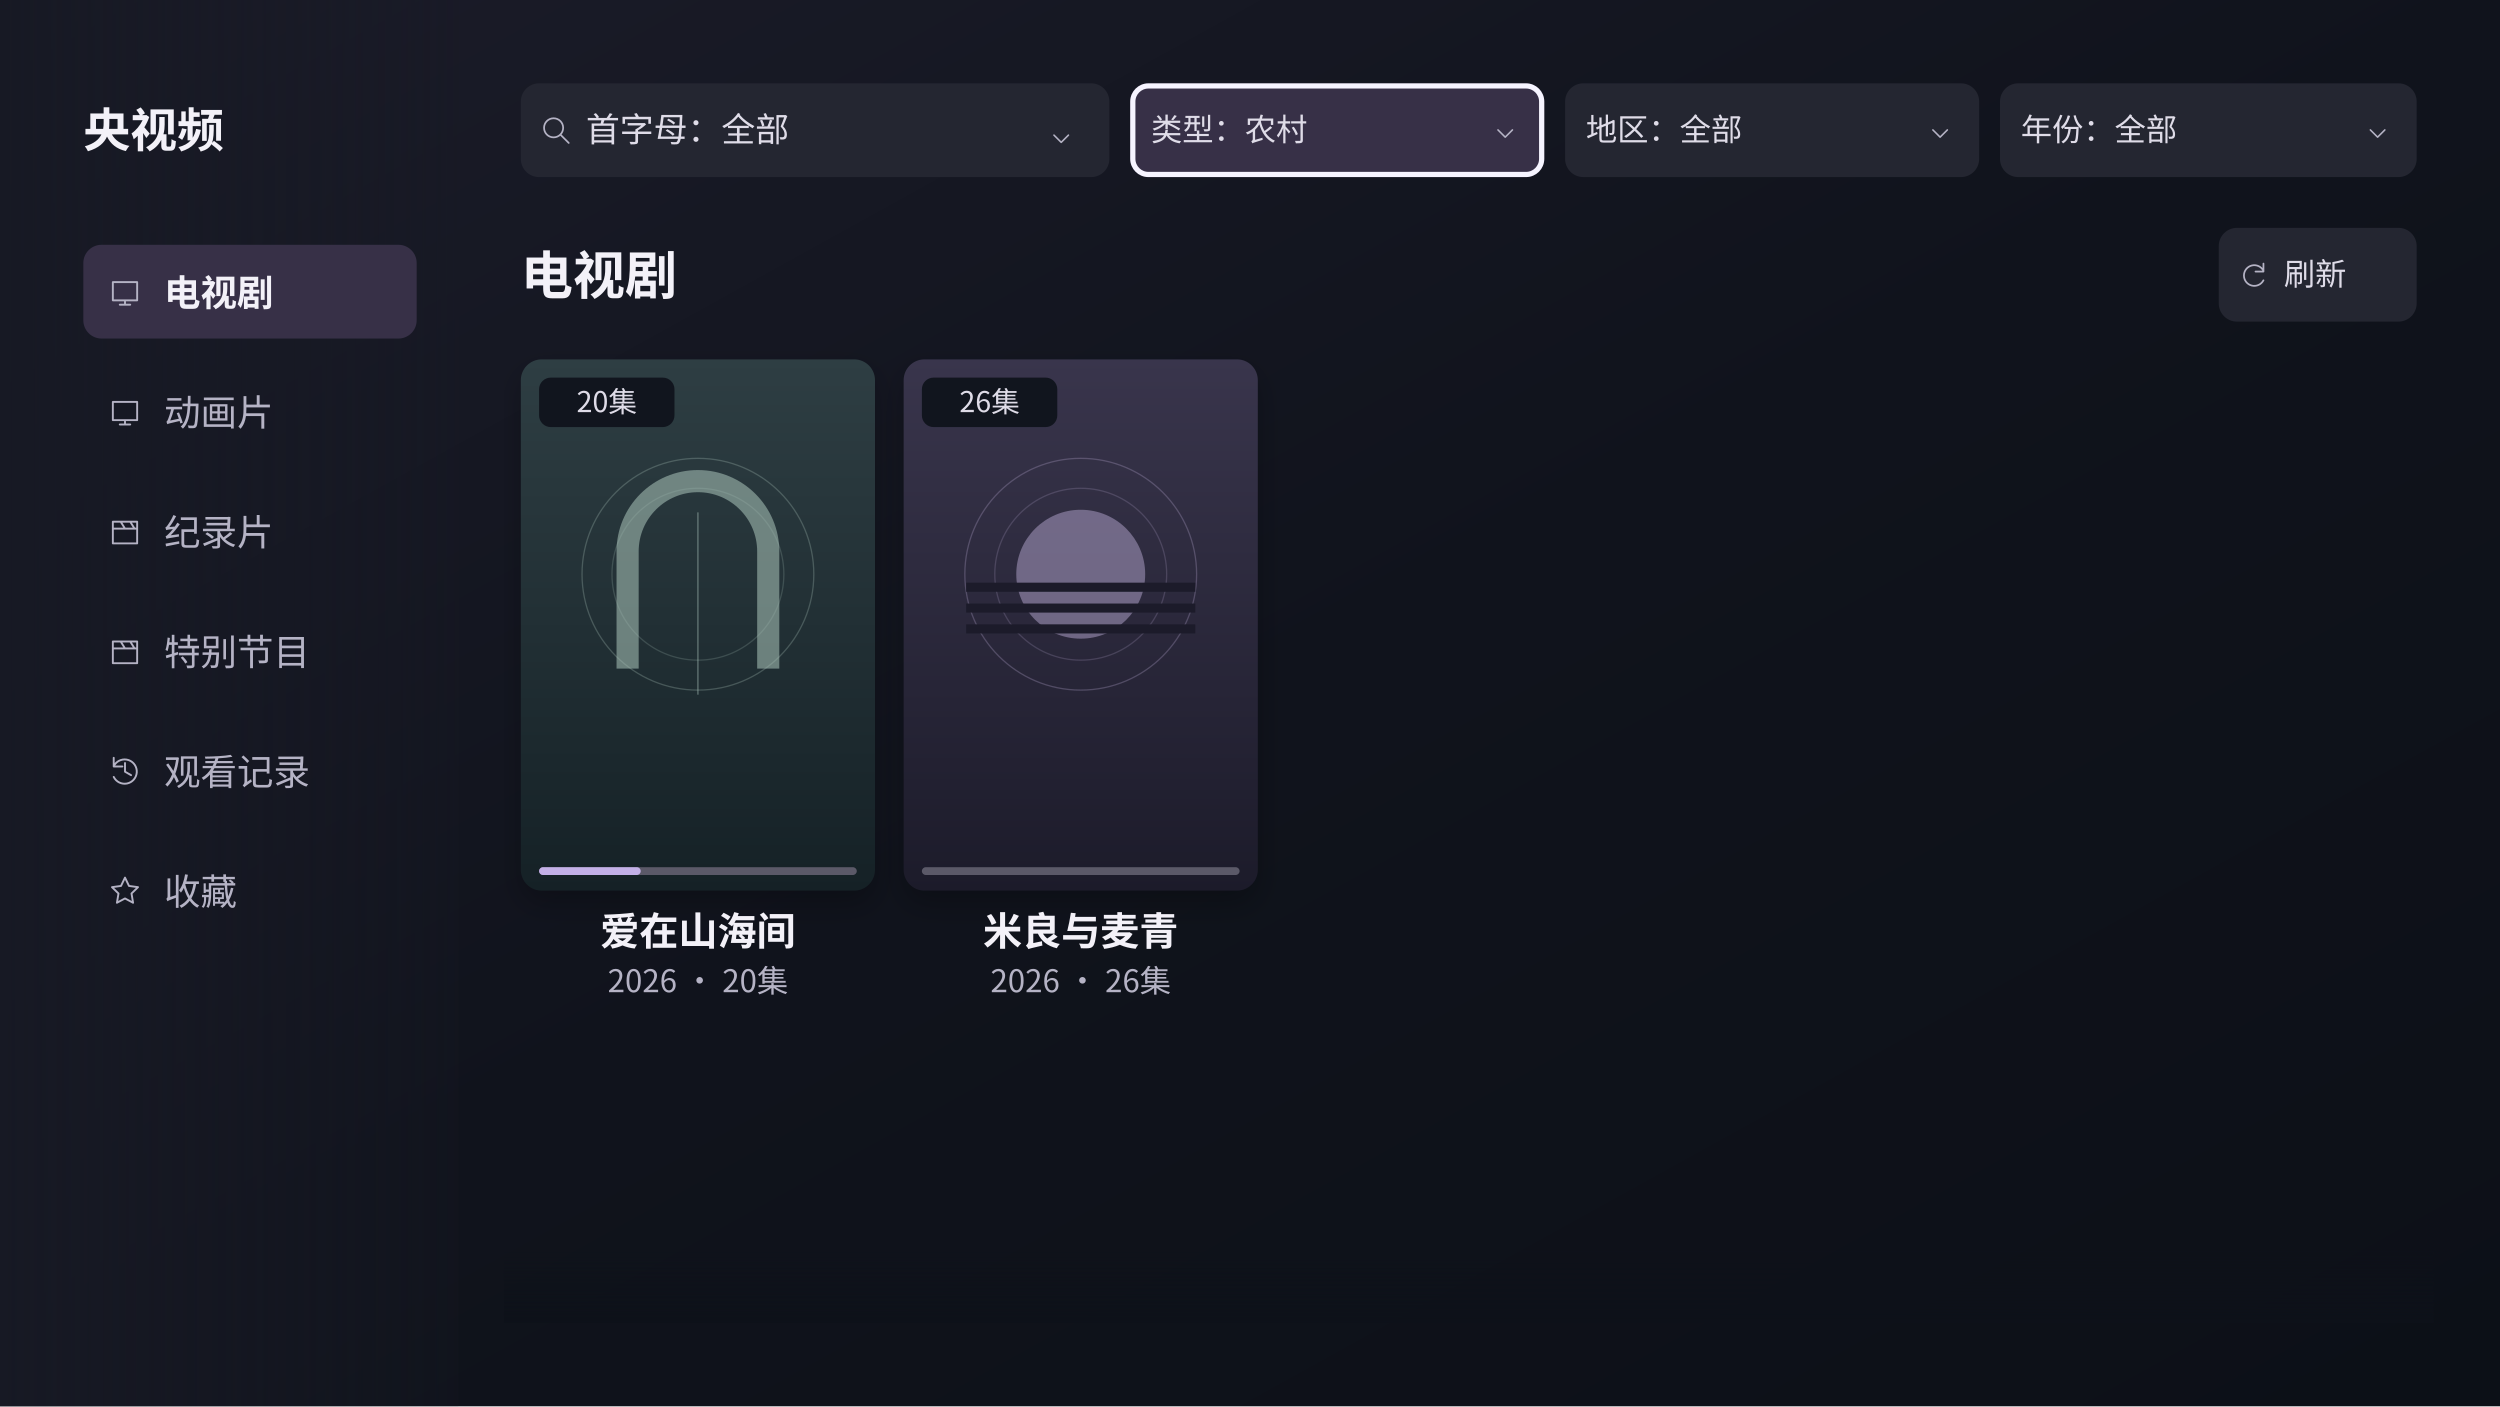
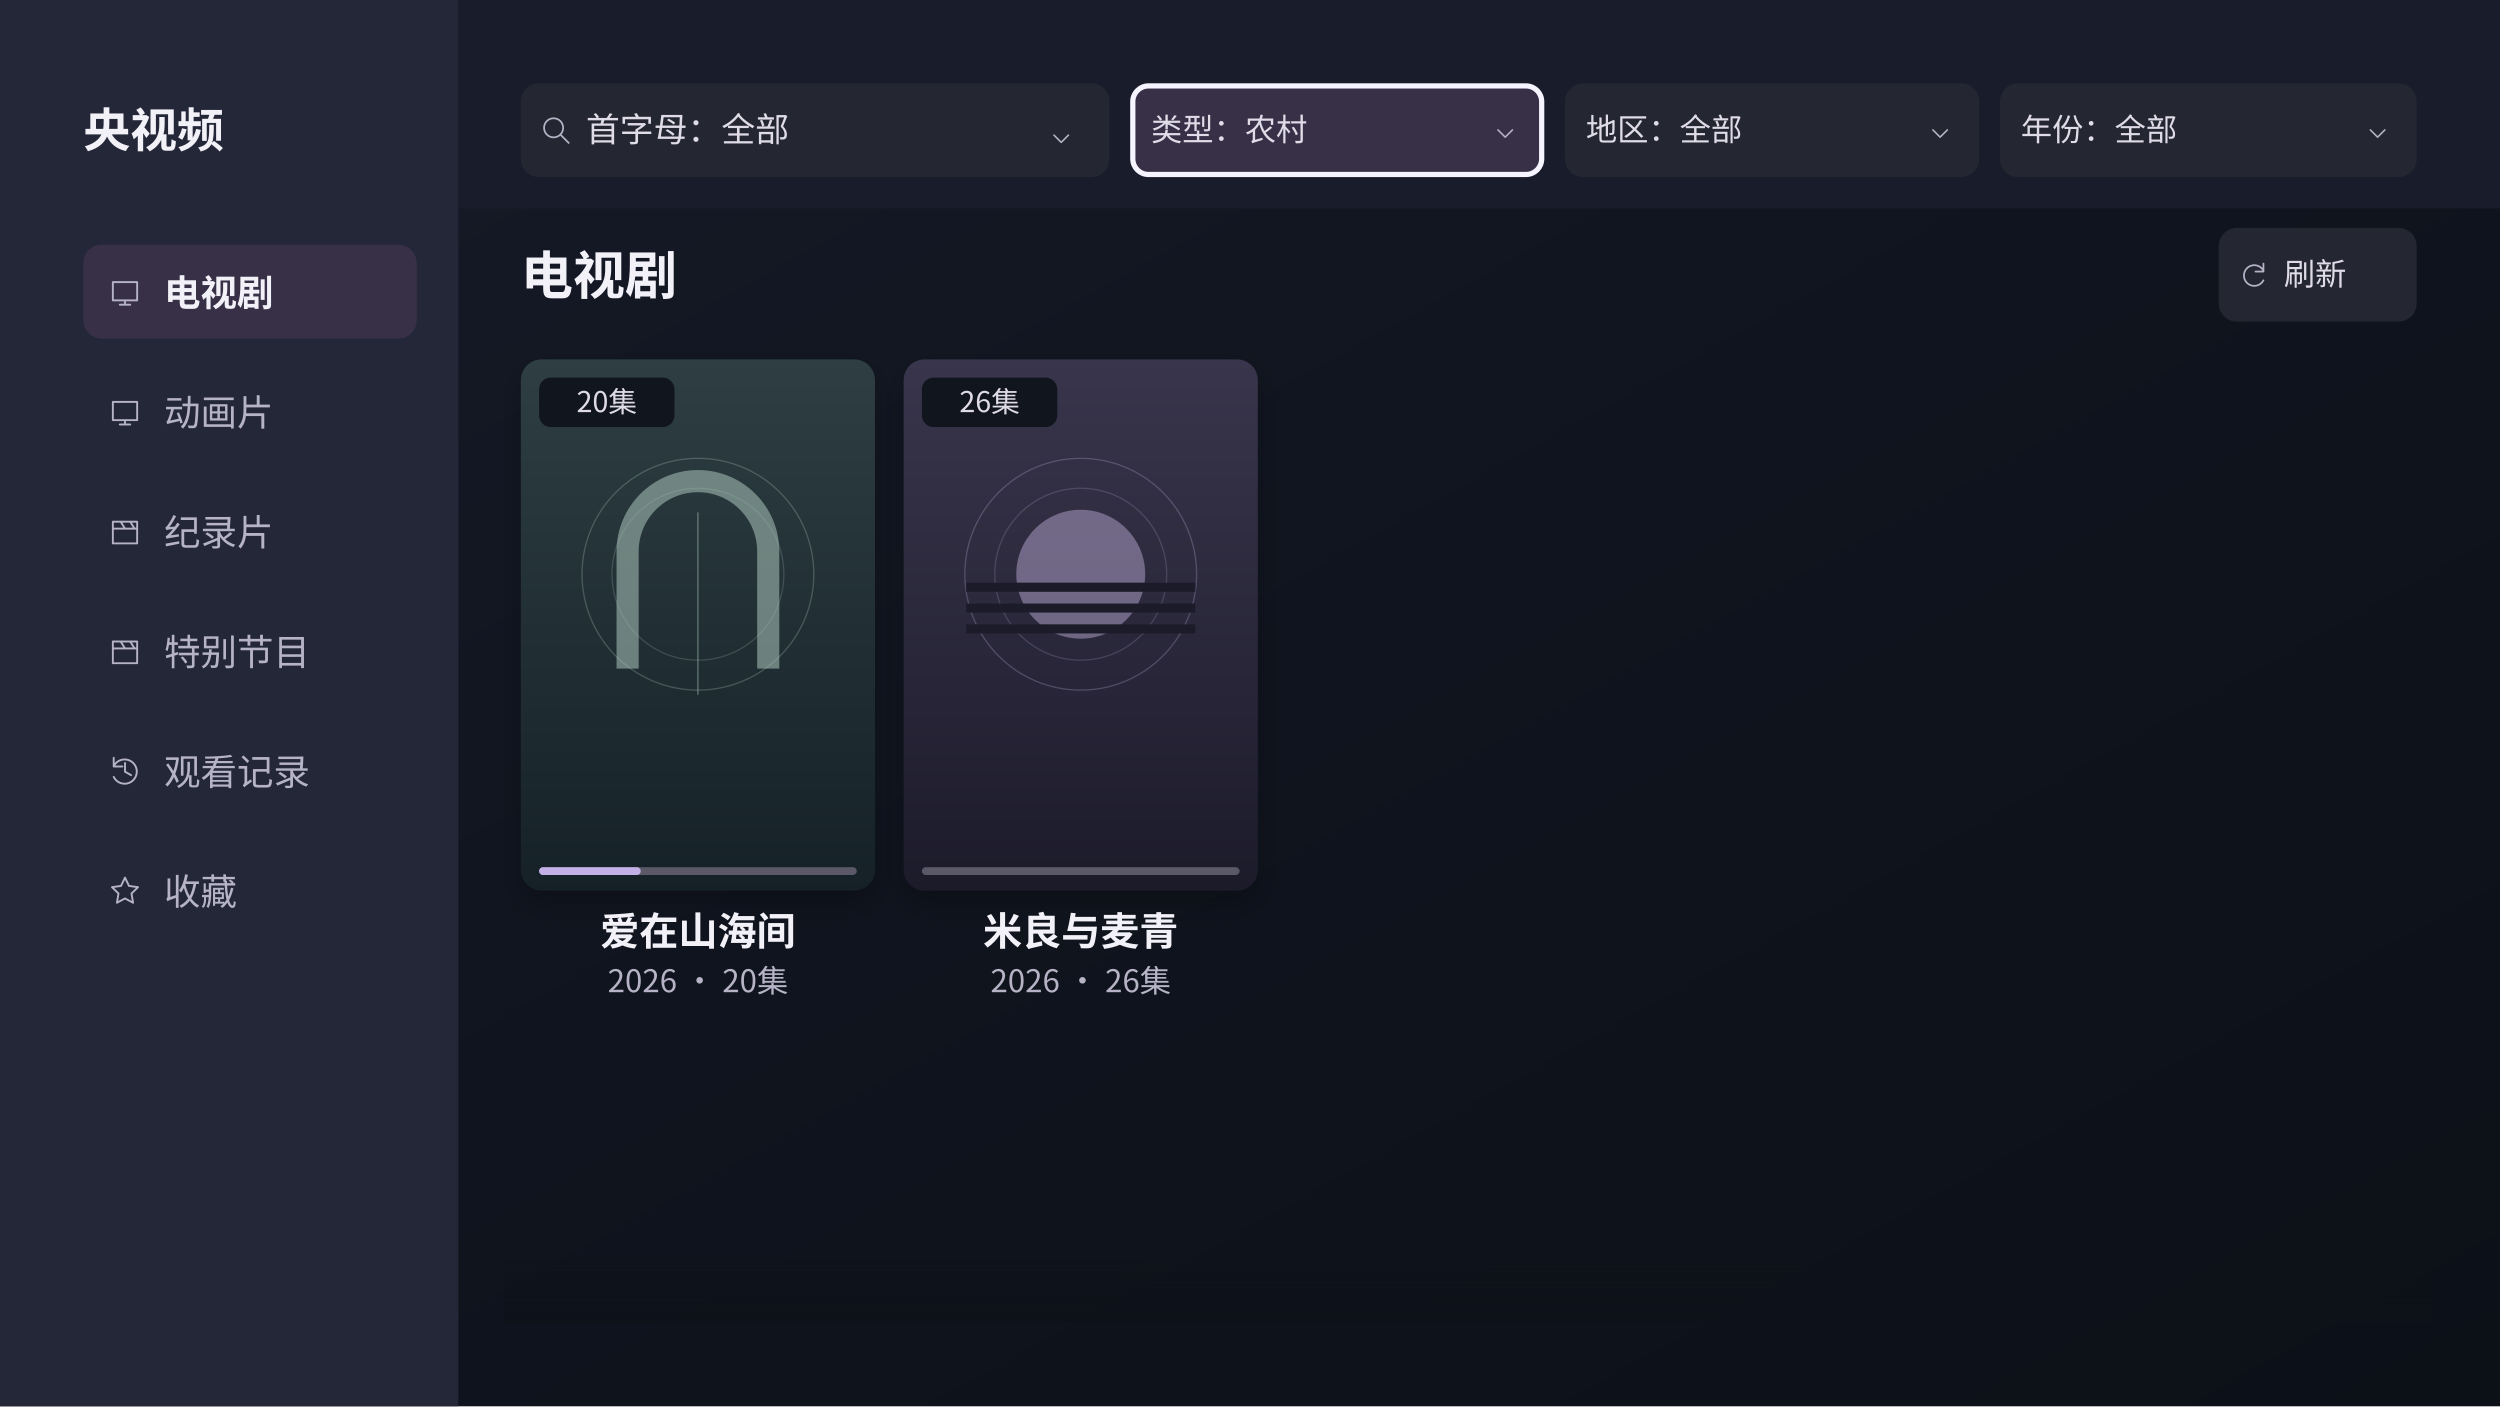
<svg xmlns="http://www.w3.org/2000/svg" width="3840" height="2160" viewBox="0 0 3840 2160" role="img" aria-labelledby="title desc">
  <defs>
    <linearGradient id="background" x2="1" y2="1">
-       <stop stop-color="#1b1c29" />
-       <stop offset=".5" stop-color="#10131c" />
+       <stop stop-color="#171b28" />
+       <stop offset=".5" stop-color="#10141e" />
      <stop offset="1" stop-color="#0c1017" />
    </linearGradient>
    <linearGradient id="sidebar" x2="1" y2="0">
-       <stop stop-color="#171924" />
-       <stop offset="1" stop-color="#171924" stop-opacity=".2" />
+       <stop stop-color="#232738" />
+       <stop offset="1" stop-color="#232738" />
    </linearGradient>
    <linearGradient id="purple">
      <stop stop-color="#6652d5" />
      <stop offset="1" stop-color="#3a327d" />
    </linearGradient>
    <filter id="card-shadow" x="-15%" y="-10%" width="130%" height="130%" color-interpolation-filters="sRGB">
      <feGaussianBlur in="SourceAlpha" stdDeviation="22" />
      <feOffset dy="20" />
      <feComponentTransfer>
        <feFuncA type="linear" slope=".24" />
      </feComponentTransfer>
      <feMerge>
        <feMergeNode />
        <feMergeNode in="SourceGraphic" />
      </feMerge>
    </filter>
    <linearGradient id="fade" x2="0" y2="1">
      <stop stop-color="#0d1119" stop-opacity="0" />
      <stop offset="1" stop-color="#0d1119" />
    </linearGradient>
    <clipPath id="viewport">
      <rect x="774" y="526" width="2964" height="1506" />
    </clipPath>
  </defs>
  <rect width="3840" height="2160" fill="url(#background)" />
  <rect width="704" height="2160" fill="url(#sidebar)" />
+   <rect x="704" width="3136" height="320" fill="#191d2b" />
  <g font-family="Noto Sans CJK SC, sans-serif">
    <text x="128" y="226" font-size="72" fill="#f3f1f8" font-weight="600" text-anchor="start">央视频</text>
    <g data-role="sidebar-entry" data-category="电视剧" data-focused="false">
      <rect x="128" y="376" width="512" height="144" rx="28" fill="#373047" stroke="none" stroke-width="2" />
      <g transform="translate(168 424) scale(1.333333)">
        <path d="M4 7h28v21H4zM12 33h12M18 28v5" fill="none" stroke="#b5b3c5" stroke-width="2.2" stroke-linecap="round" stroke-linejoin="round" />
      </g>
      <text x="252" y="470" font-size="56" fill="#f3f1f8" font-weight="600" text-anchor="start">电视剧</text>
    </g>
    <g data-role="sidebar-entry" data-category="动画片" data-focused="false">
      <rect x="128" y="560" width="512" height="144" rx="28" fill="none" stroke="none" stroke-width="2" />
      <g transform="translate(168 608) scale(1.333333)">
        <path d="M4 7h28v21H4zM12 33h12M18 28v5" fill="none" stroke="#b5b3c5" stroke-width="2.2" stroke-linecap="round" stroke-linejoin="round" />
      </g>
      <text x="252" y="654" font-size="56" fill="#b5b3c5" font-weight="400" text-anchor="start">动画片</text>
    </g>
    <g data-role="sidebar-entry" data-category="纪录片" data-focused="false">
      <rect x="128" y="744" width="512" height="144" rx="28" fill="none" stroke="none" stroke-width="2" />
      <g transform="translate(168 792) scale(1.333333)">
        <path d="M4 7h28v25H4zM4 15h28M13 7l5 8M24 7l5 8" fill="none" stroke="#b5b3c5" stroke-width="2.2" stroke-linecap="round" stroke-linejoin="round" />
      </g>
      <text x="252" y="838" font-size="56" fill="#b5b3c5" font-weight="400" text-anchor="start">纪录片</text>
    </g>
    <g data-role="sidebar-entry" data-category="特别节目" data-focused="false">
      <rect x="128" y="928" width="512" height="144" rx="28" fill="none" stroke="none" stroke-width="2" />
      <g transform="translate(168 976) scale(1.333333)">
        <path d="M4 7h28v25H4zM4 15h28M13 7l5 8M24 7l5 8" fill="none" stroke="#b5b3c5" stroke-width="2.2" stroke-linecap="round" stroke-linejoin="round" />
      </g>
      <text x="252" y="1022" font-size="56" fill="#b5b3c5" font-weight="400" text-anchor="start">特别节目</text>
    </g>
    <g data-role="sidebar-entry" data-category="观看记录" data-focused="false">
      <rect x="128" y="1112" width="512" height="144" rx="28" fill="none" stroke="none" stroke-width="2" />
      <g transform="translate(168 1160) scale(1.333333)">
        <path d="M6 11a14 14 0 1 1-1 14M5 3v10h10M18 9v10l7 4" fill="none" stroke="#b5b3c5" stroke-width="2.2" stroke-linecap="round" stroke-linejoin="round" />
      </g>
      <text x="252" y="1206" font-size="56" fill="#b5b3c5" font-weight="400" text-anchor="start">观看记录</text>
    </g>
    <g data-role="sidebar-entry" data-category="收藏" data-focused="false">
      <rect x="128" y="1296" width="512" height="144" rx="28" fill="none" stroke="none" stroke-width="2" />
      <g transform="translate(168 1344) scale(1.333333)">
        <path d="M18 3l4.6 9.6L33 14l-7.5 7.3L27.3 32L18 27l-9.3 5l1.8-10.7L3 14l10.4-1.4z" fill="none" stroke="#b5b3c5" stroke-width="2.2" stroke-linecap="round" stroke-linejoin="round" />
      </g>
      <text x="252" y="1390" font-size="56" fill="#b5b3c5" font-weight="400" text-anchor="start">收藏</text>
    </g>
    <g data-role="control" data-focused="false" data-disabled="false" data-label="首字母：全部" opacity="1">
      <rect x="800" y="128" width="904" height="144" rx="28" fill="#242631" stroke="none" stroke-width="2" />
      <g transform="translate(832 178.0) scale(1.222222)">
        <path d="M27 15a12 12 0 1 1-24 0a12 12 0 1 1 24 0M24 24l10 10" fill="none" stroke="#b5b3c5" stroke-width="2.2" stroke-linecap="round" stroke-linejoin="round" />
      </g>
      <text x="900" y="217.68" font-size="52" fill="#dfdce8" font-weight="500" text-anchor="start">首字母：全部</text>
    </g>
    <g transform="translate(1610 192) scale(1.111111)">
      <path d="M8 14l10 10l10-10" fill="none" stroke="#b5b3c5" stroke-width="2.2" stroke-linecap="round" stroke-linejoin="round" />
    </g>
    <g data-role="control" data-focused="true" data-disabled="false" data-label="类型：农村" opacity="1">
      <rect x="1736" y="128" width="636" height="144" rx="28" fill="#373047" stroke="none" stroke-width="2" />
      <rect x="1740" y="132" width="628" height="136" rx="24" fill="none" stroke="#f6f4ff" stroke-width="8" />
      <text x="1768" y="216.32" font-size="48" fill="#dfdce8" font-weight="500" text-anchor="start">类型：农村</text>
    </g>
    <g transform="translate(2292 184) scale(1.111111)">
      <path d="M8 14l10 10l10-10" fill="none" stroke="#b5b3c5" stroke-width="2.2" stroke-linecap="round" stroke-linejoin="round" />
    </g>
    <g data-role="control" data-focused="false" data-disabled="false" data-label="地区：全部" opacity="1">
      <rect x="2404" y="128" width="636" height="144" rx="28" fill="#242631" stroke="none" stroke-width="2" />
      <text x="2436" y="216.32" font-size="48" fill="#dfdce8" font-weight="500" text-anchor="start">地区：全部</text>
    </g>
    <g transform="translate(2960 184) scale(1.111111)">
      <path d="M8 14l10 10l10-10" fill="none" stroke="#b5b3c5" stroke-width="2.2" stroke-linecap="round" stroke-linejoin="round" />
    </g>
    <g data-role="control" data-focused="false" data-disabled="false" data-label="年份：全部" opacity="1">
      <rect x="3072" y="128" width="640" height="144" rx="28" fill="#242631" stroke="none" stroke-width="2" />
      <text x="3104" y="216.32" font-size="48" fill="#dfdce8" font-weight="500" text-anchor="start">年份：全部</text>
    </g>
    <g transform="translate(3632 184) scale(1.111111)">
      <path d="M8 14l10 10l10-10" fill="none" stroke="#b5b3c5" stroke-width="2.2" stroke-linecap="round" stroke-linejoin="round" />
    </g>
    <text x="800" y="452" font-size="80" fill="#f3f1f8" font-weight="650" text-anchor="start">电视剧</text>
    <g data-role="control" data-focused="false" data-disabled="false" data-label="刷新" opacity="1">
      <rect x="3408" y="350" width="304" height="144" rx="28" fill="#242631" stroke="none" stroke-width="2" />
      <g transform="translate(3440 400.0) scale(1.222222)">
        <path d="M30 13A13 13 0 1 0 30 25M30 4v10H20" fill="none" stroke="#b5b3c5" stroke-width="2.2" stroke-linecap="round" stroke-linejoin="round" />
      </g>
      <text x="3508" y="438.32" font-size="48" fill="#dfdce8" font-weight="500" text-anchor="start">刷新</text>
    </g>
    <g clip-path="url(#viewport)">
      <g transform="translate(800 552) scale(1)">
        <g data-role="media-card" data-focused="false">
          <defs>
            <linearGradient id="art-0" x2="0" y2="1">
              <stop stop-color="#2e3e43" />
              <stop offset="1" stop-color="#152126" />
            </linearGradient>
            <clipPath id="clip-0">
              <rect x="0" y="0" width="544" height="816" rx="32" fill="white" stroke="none" stroke-width="2" />
            </clipPath>
          </defs>
          <g filter="url(#card-shadow)">
            <rect x="0" y="0" width="544" height="816" rx="32" fill="url(#art-0)" stroke="none" stroke-width="2" />
          </g>
          <g clip-path="url(#clip-0)">
            <circle cx="272" cy="330" r="178" fill="none" stroke="#a4bdb4" stroke-width="2" opacity=".3" />
            <circle cx="272" cy="330" r="132" fill="none" stroke="#a4bdb4" stroke-width="2" opacity=".22" />
            <path d="M164 475V295a108 108 0 0 1 216 0v180" fill="none" stroke="#a4bdb4" stroke-width="34" opacity=".58" />
            <path d="M272 235v280" stroke="#a4bdb4" stroke-width="2" opacity=".5" />
          </g>
          <g data-role="watch-progress" data-progress="0.32">
            <rect x="28" y="780" width="488" height="12" rx="6" fill="#5b5968" stroke="none" stroke-width="2" />
            <rect x="28" y="780" width="156.16" height="12" rx="6" fill="#c3b0e7" stroke="none" stroke-width="2" />
          </g>
          <g data-role="card-caption">
            <text x="272" y="900" font-size="60" fill="#f3f1f8" font-weight="600" text-anchor="middle">爱在山海间</text>
            <text x="272" y="972" font-size="48" fill="#b5b3c5" font-weight="400" text-anchor="middle">2026 · 20集</text>
          </g>
        </g>
        <rect x="28" y="28" width="208" height="76" rx="18" fill="#11151e" stroke="none" stroke-width="2" />
        <text x="132" y="81" font-size="44" fill="#dfdce8" font-weight="500" text-anchor="middle">20集</text>
      </g>
      <g transform="translate(1388 552) scale(1)">
        <g data-role="media-card" data-focused="false">
          <defs>
            <linearGradient id="art-1" x2="0" y2="1">
              <stop stop-color="#39354c" />
              <stop offset="1" stop-color="#1c1b2a" />
            </linearGradient>
            <clipPath id="clip-1">
              <rect x="0" y="0" width="544" height="816" rx="32" fill="white" stroke="none" stroke-width="2" />
            </clipPath>
          </defs>
          <g filter="url(#card-shadow)">
            <rect x="0" y="0" width="544" height="816" rx="32" fill="url(#art-1)" stroke="none" stroke-width="2" />
          </g>
          <g clip-path="url(#clip-1)">
            <circle cx="272" cy="330" r="178" fill="none" stroke="#b4a5ce" stroke-width="2" opacity=".3" />
            <circle cx="272" cy="330" r="132" fill="none" stroke="#b4a5ce" stroke-width="2" opacity=".22" />
            <circle cx="272" cy="330" r="99" fill="#b4a5ce" opacity=".5" />
            <path d="M96 350h352M96 382h352M96 414h352" stroke="#1c1b2a" stroke-width="14" />
          </g>
          <g data-role="watch-progress" data-progress="0">
            <rect x="28" y="780" width="488" height="12" rx="6" fill="#5b5968" stroke="none" stroke-width="2" />
          </g>
          <g data-role="card-caption">
            <text x="272" y="900" font-size="60" fill="#f3f1f8" font-weight="600" text-anchor="middle">米良与麦青</text>
            <text x="272" y="972" font-size="48" fill="#b5b3c5" font-weight="400" text-anchor="middle">2026 · 26集</text>
          </g>
        </g>
        <rect x="28" y="28" width="208" height="76" rx="18" fill="#11151e" stroke="none" stroke-width="2" />
        <text x="132" y="81" font-size="44" fill="#dfdce8" font-weight="500" text-anchor="middle">26集</text>
      </g>
    </g>
    <rect x="774" y="1920" width="2964" height="112" rx="0" fill="url(#fade)" stroke="none" stroke-width="2" />
  </g>
</svg>
